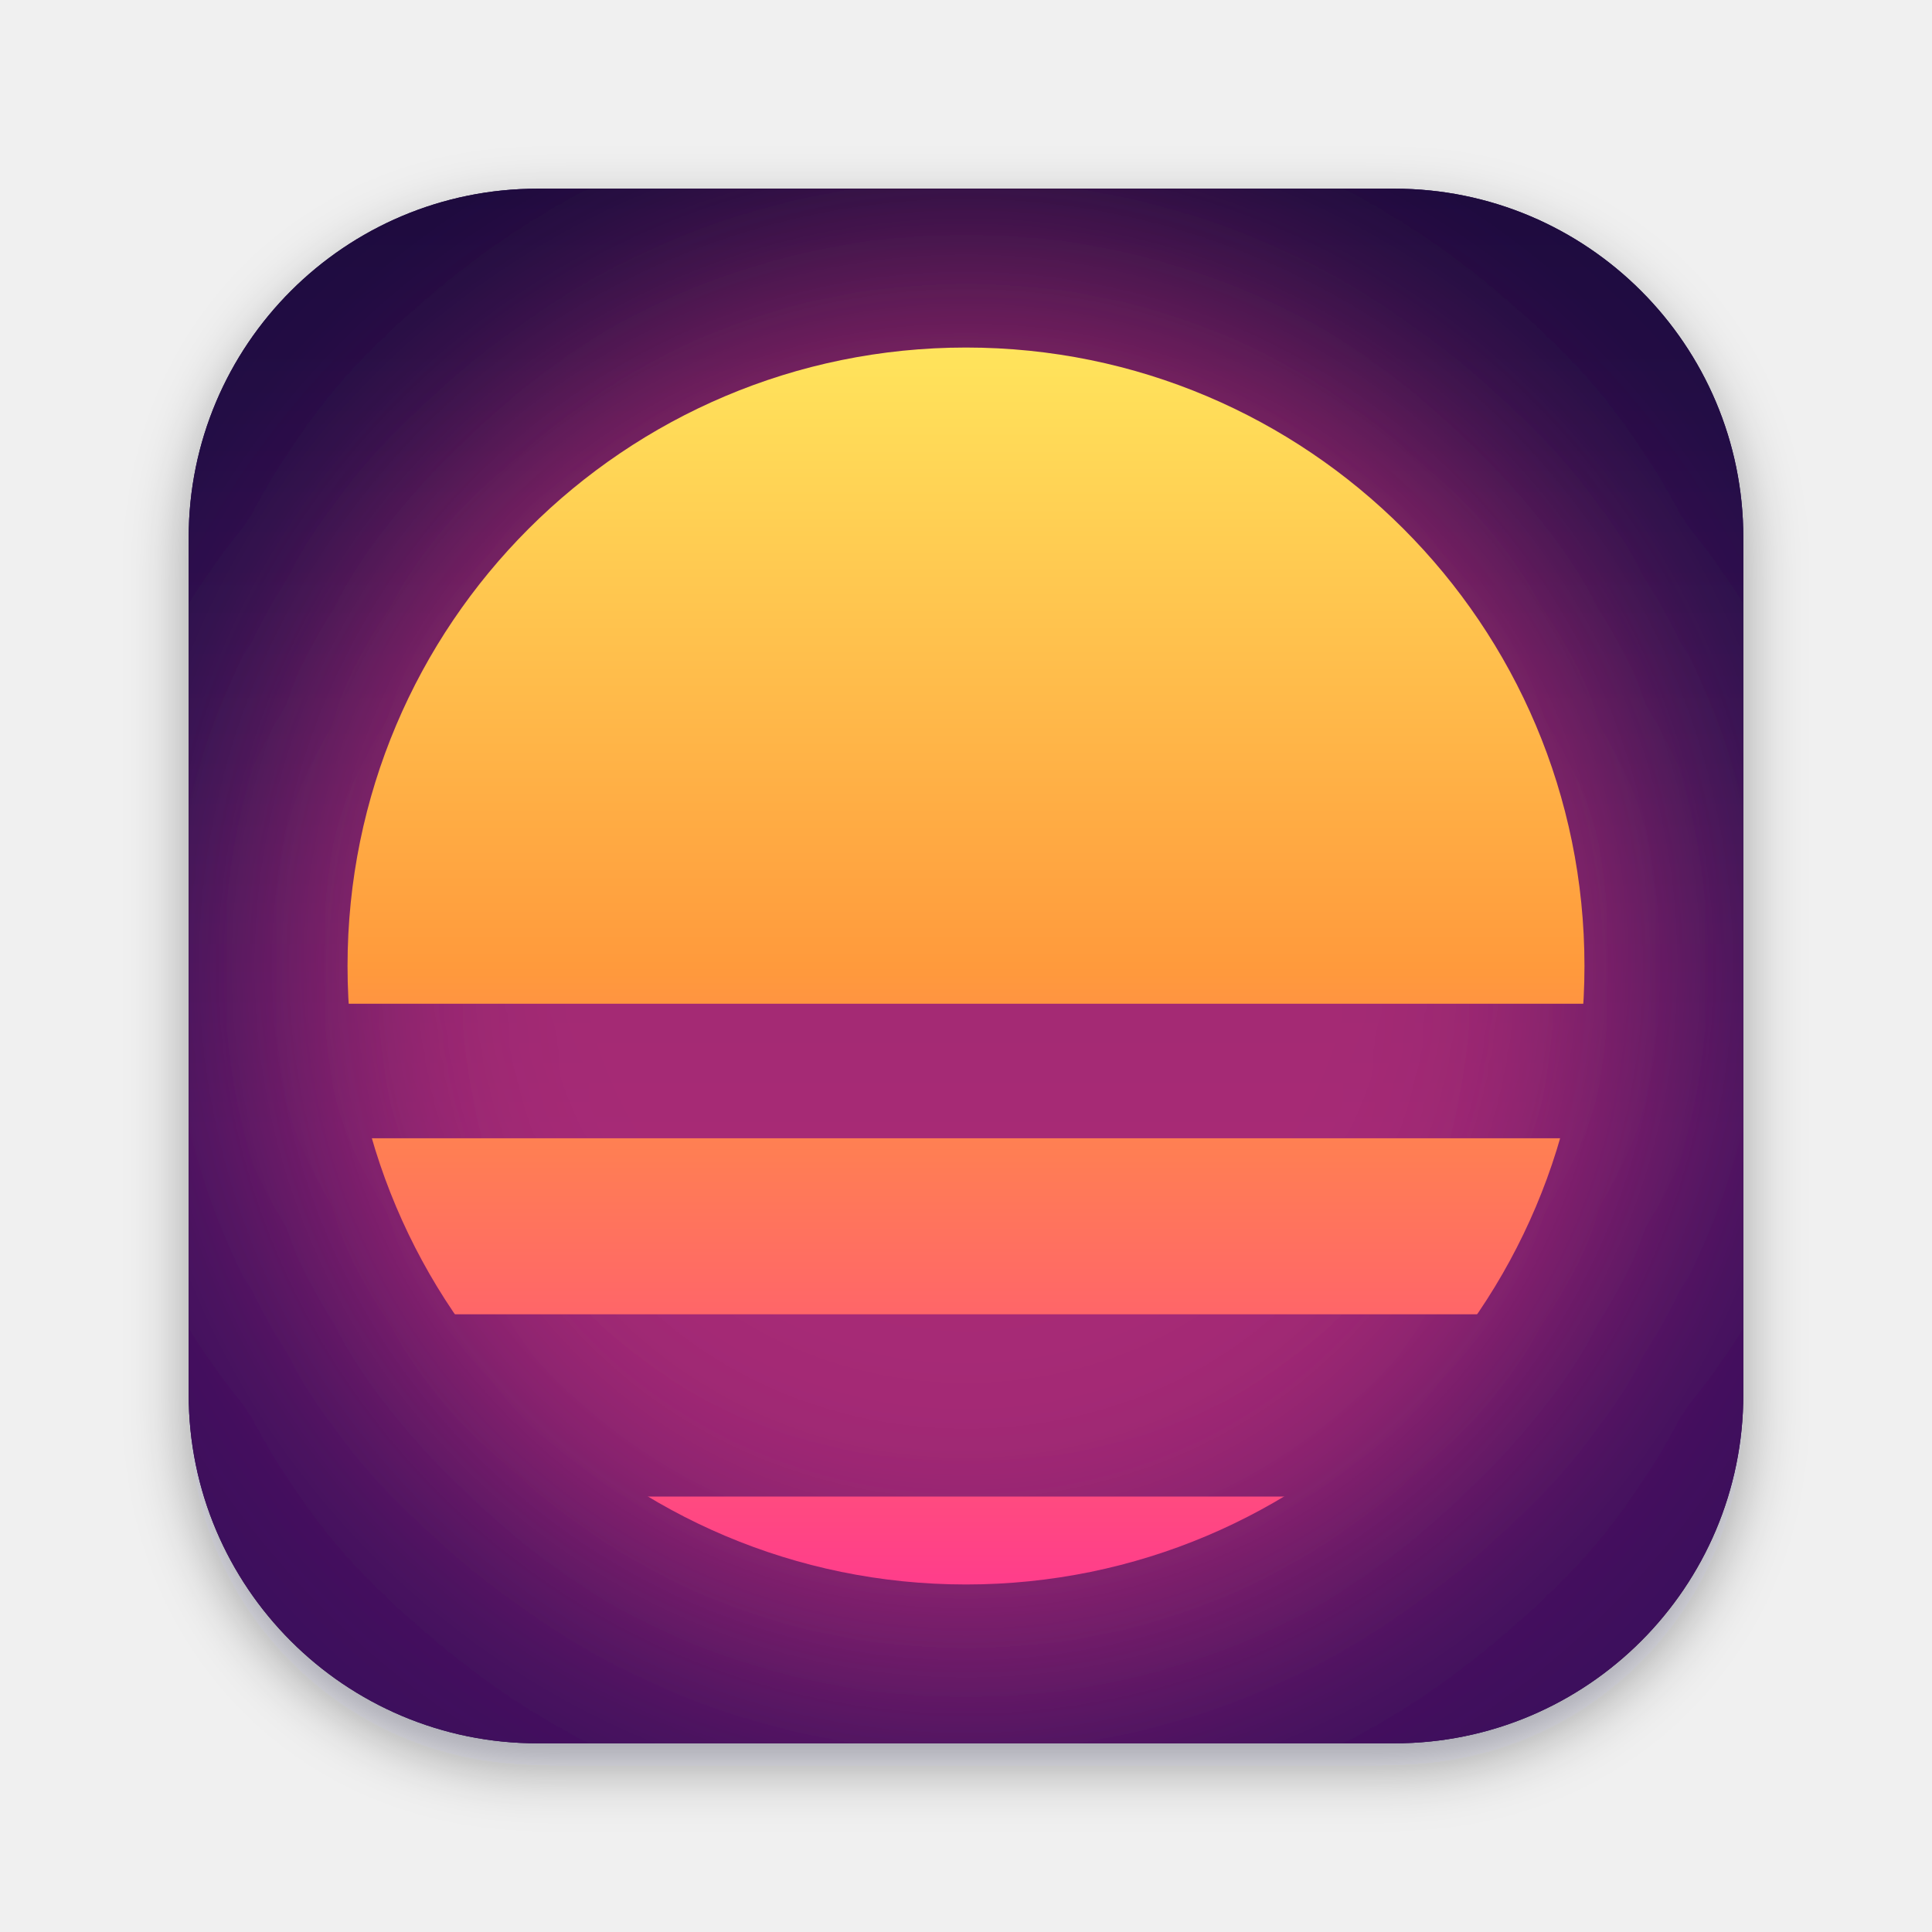
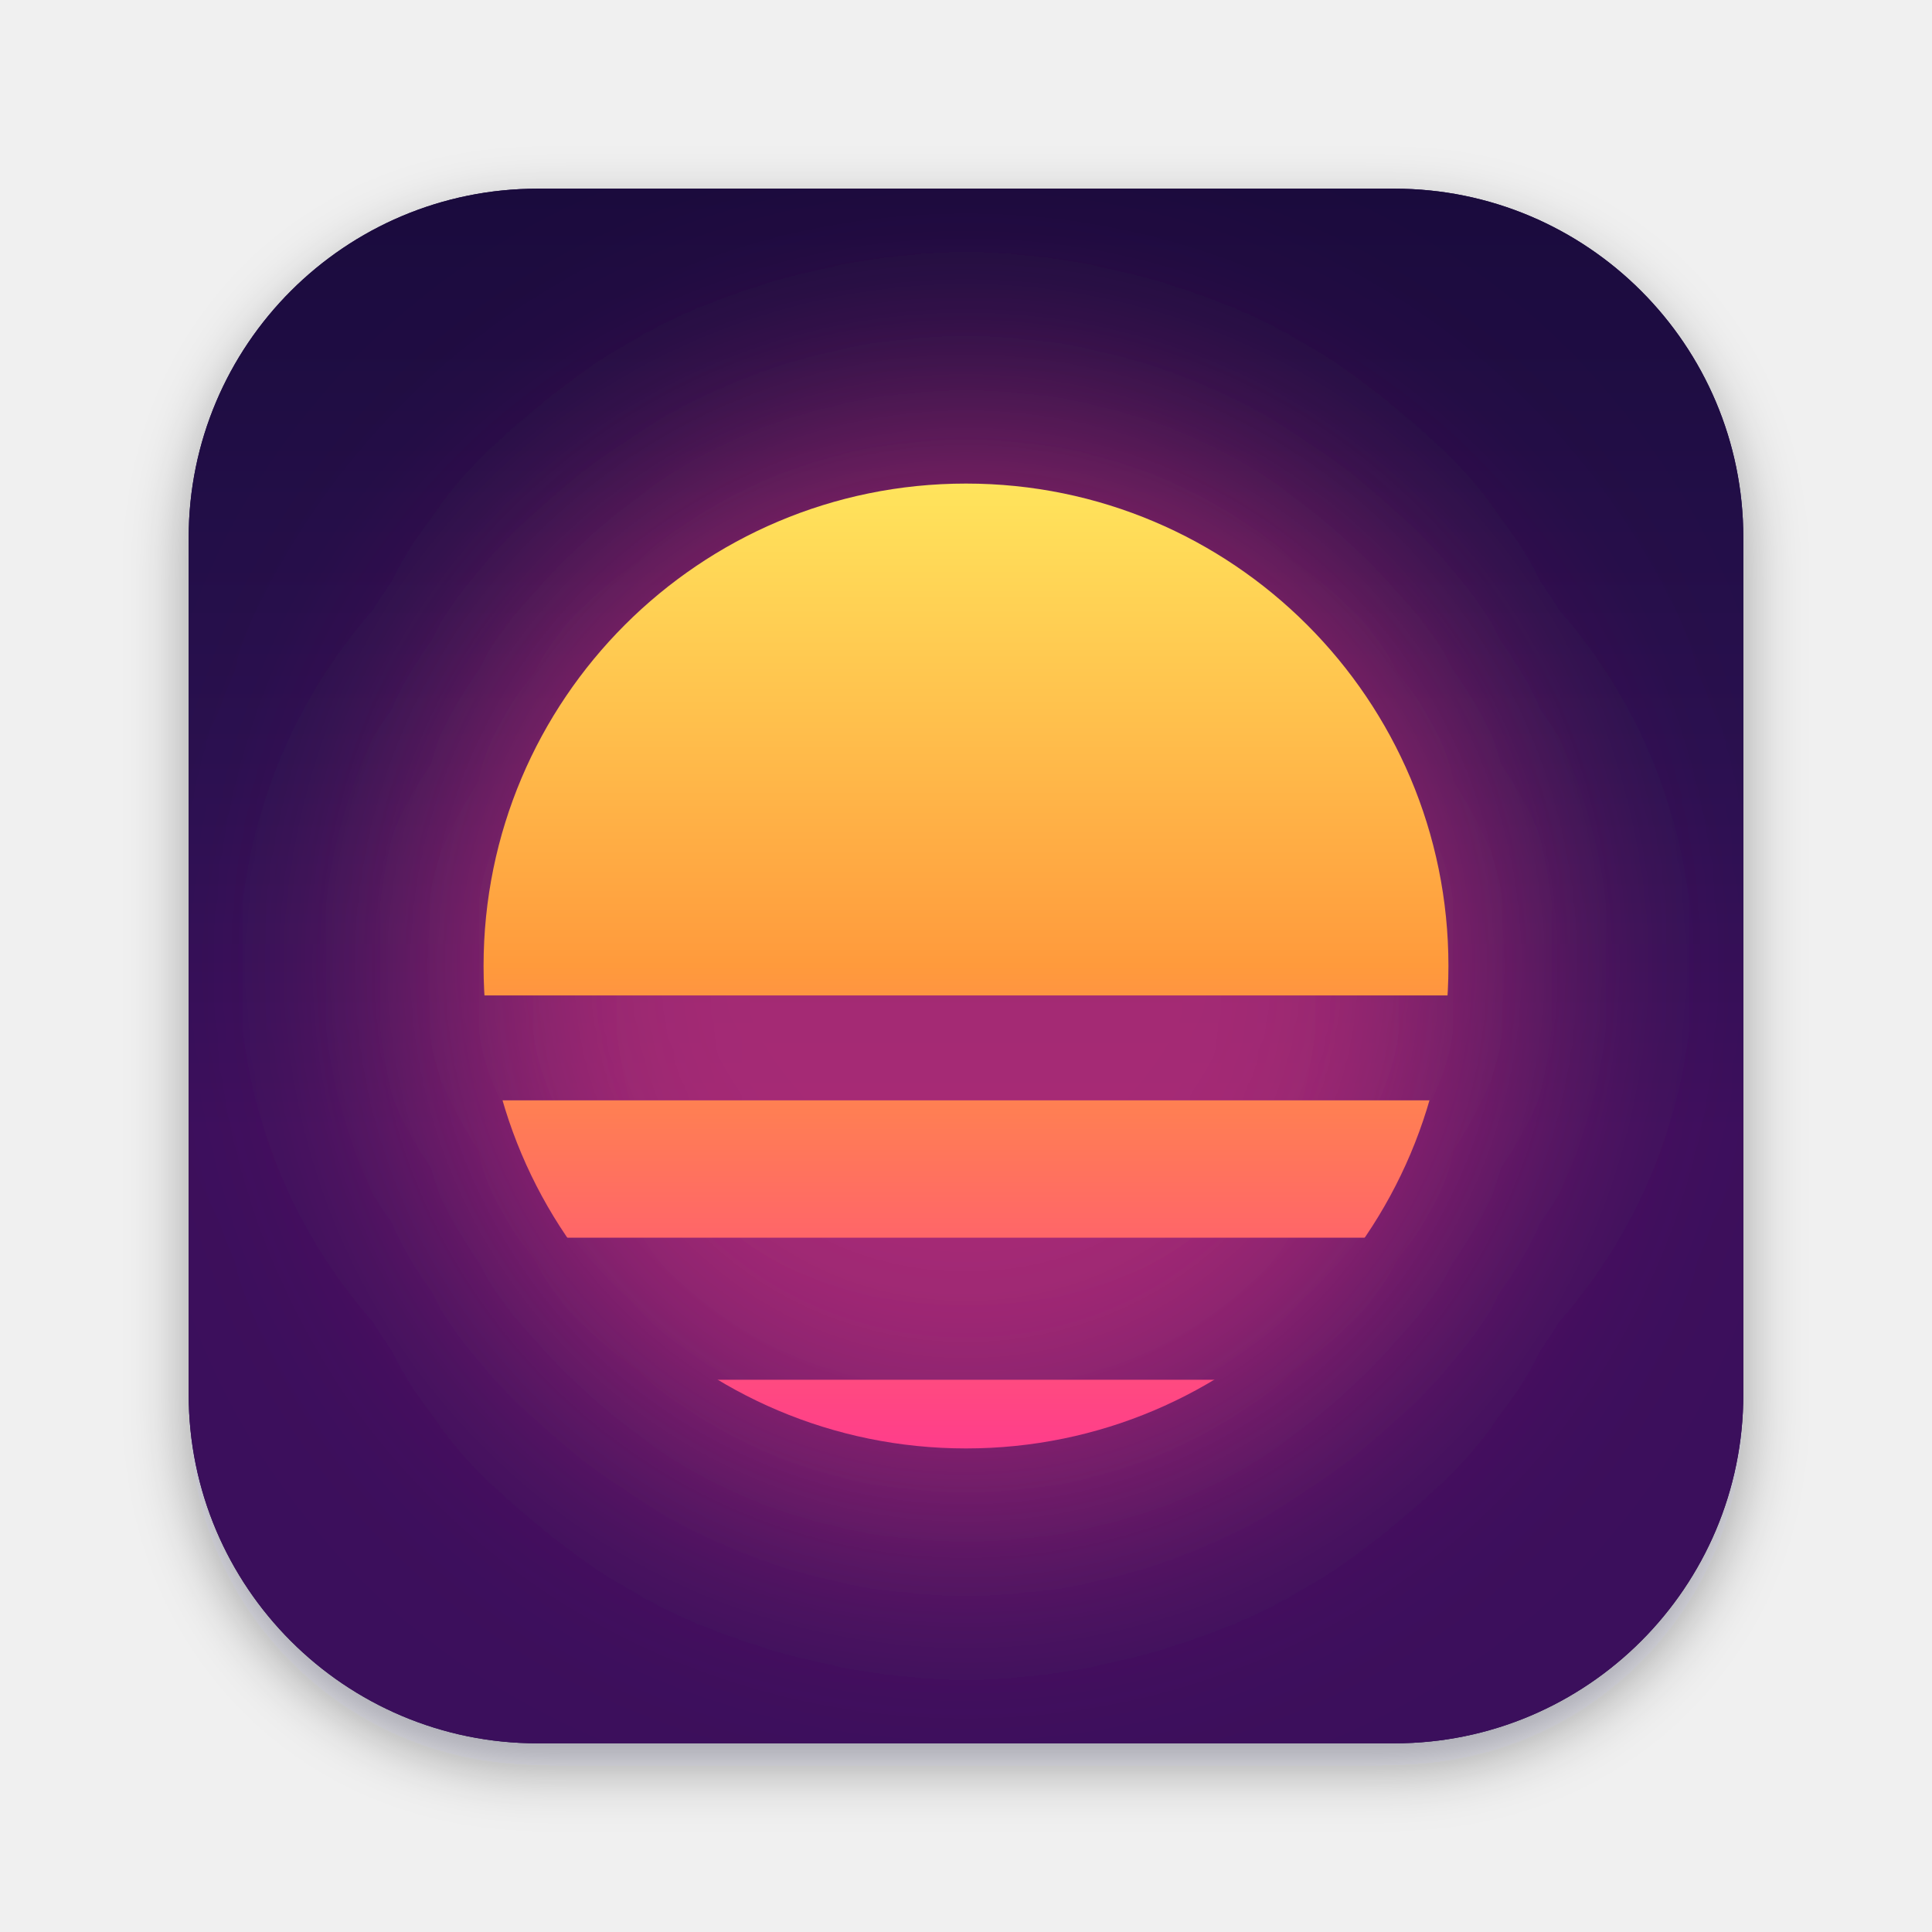
<svg xmlns="http://www.w3.org/2000/svg" viewBox="0 0 1024 1024" width="16" height="16">
  <defs>
    <clipPath id="calm-16-body">
      <rect x="100" y="100" width="824" height="824" rx="185" />
    </clipPath>
    <filter id="calm-16-sh" filterUnits="userSpaceOnUse" x="0" y="0" width="1024" height="1024">
      <feDropShadow dx="0" dy="12" stdDeviation="16" flood-color="#0B0418" flood-opacity="0.34" />
    </filter>
    <linearGradient id="calm-16-sky" gradientUnits="userSpaceOnUse" x1="0" y1="100" x2="0" y2="600">
      <stop offset="0" stop-color="#1A0B3D" stop-opacity="1" />
      <stop offset="0.6" stop-color="#28104F" stop-opacity="1" />
      <stop offset="1" stop-color="#3B0F5C" stop-opacity="1" />
    </linearGradient>
    <filter id="calm-16-blur72_1" filterUnits="userSpaceOnUse" x="0" y="0" width="1024" height="1024">
      <feGaussianBlur stdDeviation="72.1" />
    </filter>
-     <linearGradient id="calm-16-sun" gradientUnits="userSpaceOnUse" x1="0" y1="184.2" x2="0" y2="839.8">
+     <linearGradient id="calm-16-sun" gradientUnits="userSpaceOnUse" x1="0" y1="256.3" x2="0" y2="767.7">
      <stop offset="0" stop-color="#FFE45C" stop-opacity="1" />
      <stop offset="0.5" stop-color="#FF9A3C" stop-opacity="1" />
      <stop offset="1" stop-color="#FF3D8B" stop-opacity="1" />
    </linearGradient>
    <mask id="calm-16-sungaps" maskUnits="userSpaceOnUse" x="0" y="0" width="1024" height="1024">
      <rect x="0" y="0" width="1024" height="1024" fill="#fff" />
-       <rect x="-200" y="532.0" width="1424" height="71.3" fill="#000" />
-       <rect x="-200" y="696.6" width="1424" height="96.6" fill="#000" />
+       <rect x="-200" y="527.6" width="1424" height="55.6" fill="#000" />
+       <rect x="-200" y="656.0" width="1424" height="75.3" fill="#000" />
    </mask>
  </defs>
  <rect x="100" y="100" width="824" height="824" rx="185" fill="#1A0B3D" filter="url(#calm-16-sh)" />
  <g clip-path="url(#calm-16-body)">
    <rect x="0" y="0" width="1024" height="1024" fill="url(#calm-16-sky)" />
-     <circle cx="512" cy="512" r="367.1" fill="#FF3D8B" fill-opacity="0.55" filter="url(#calm-16-blur72_1)" />
-     <circle cx="512" cy="512" r="327.8" fill="url(#calm-16-sun)" mask="url(#calm-16-sungaps)" />
+     <circle cx="512" cy="512" r="286.3" fill="#FF3D8B" fill-opacity="0.55" filter="url(#calm-16-blur72_1)" />
+     <circle cx="512" cy="512" r="255.7" fill="url(#calm-16-sun)" mask="url(#calm-16-sungaps)" />
  </g>
</svg>
